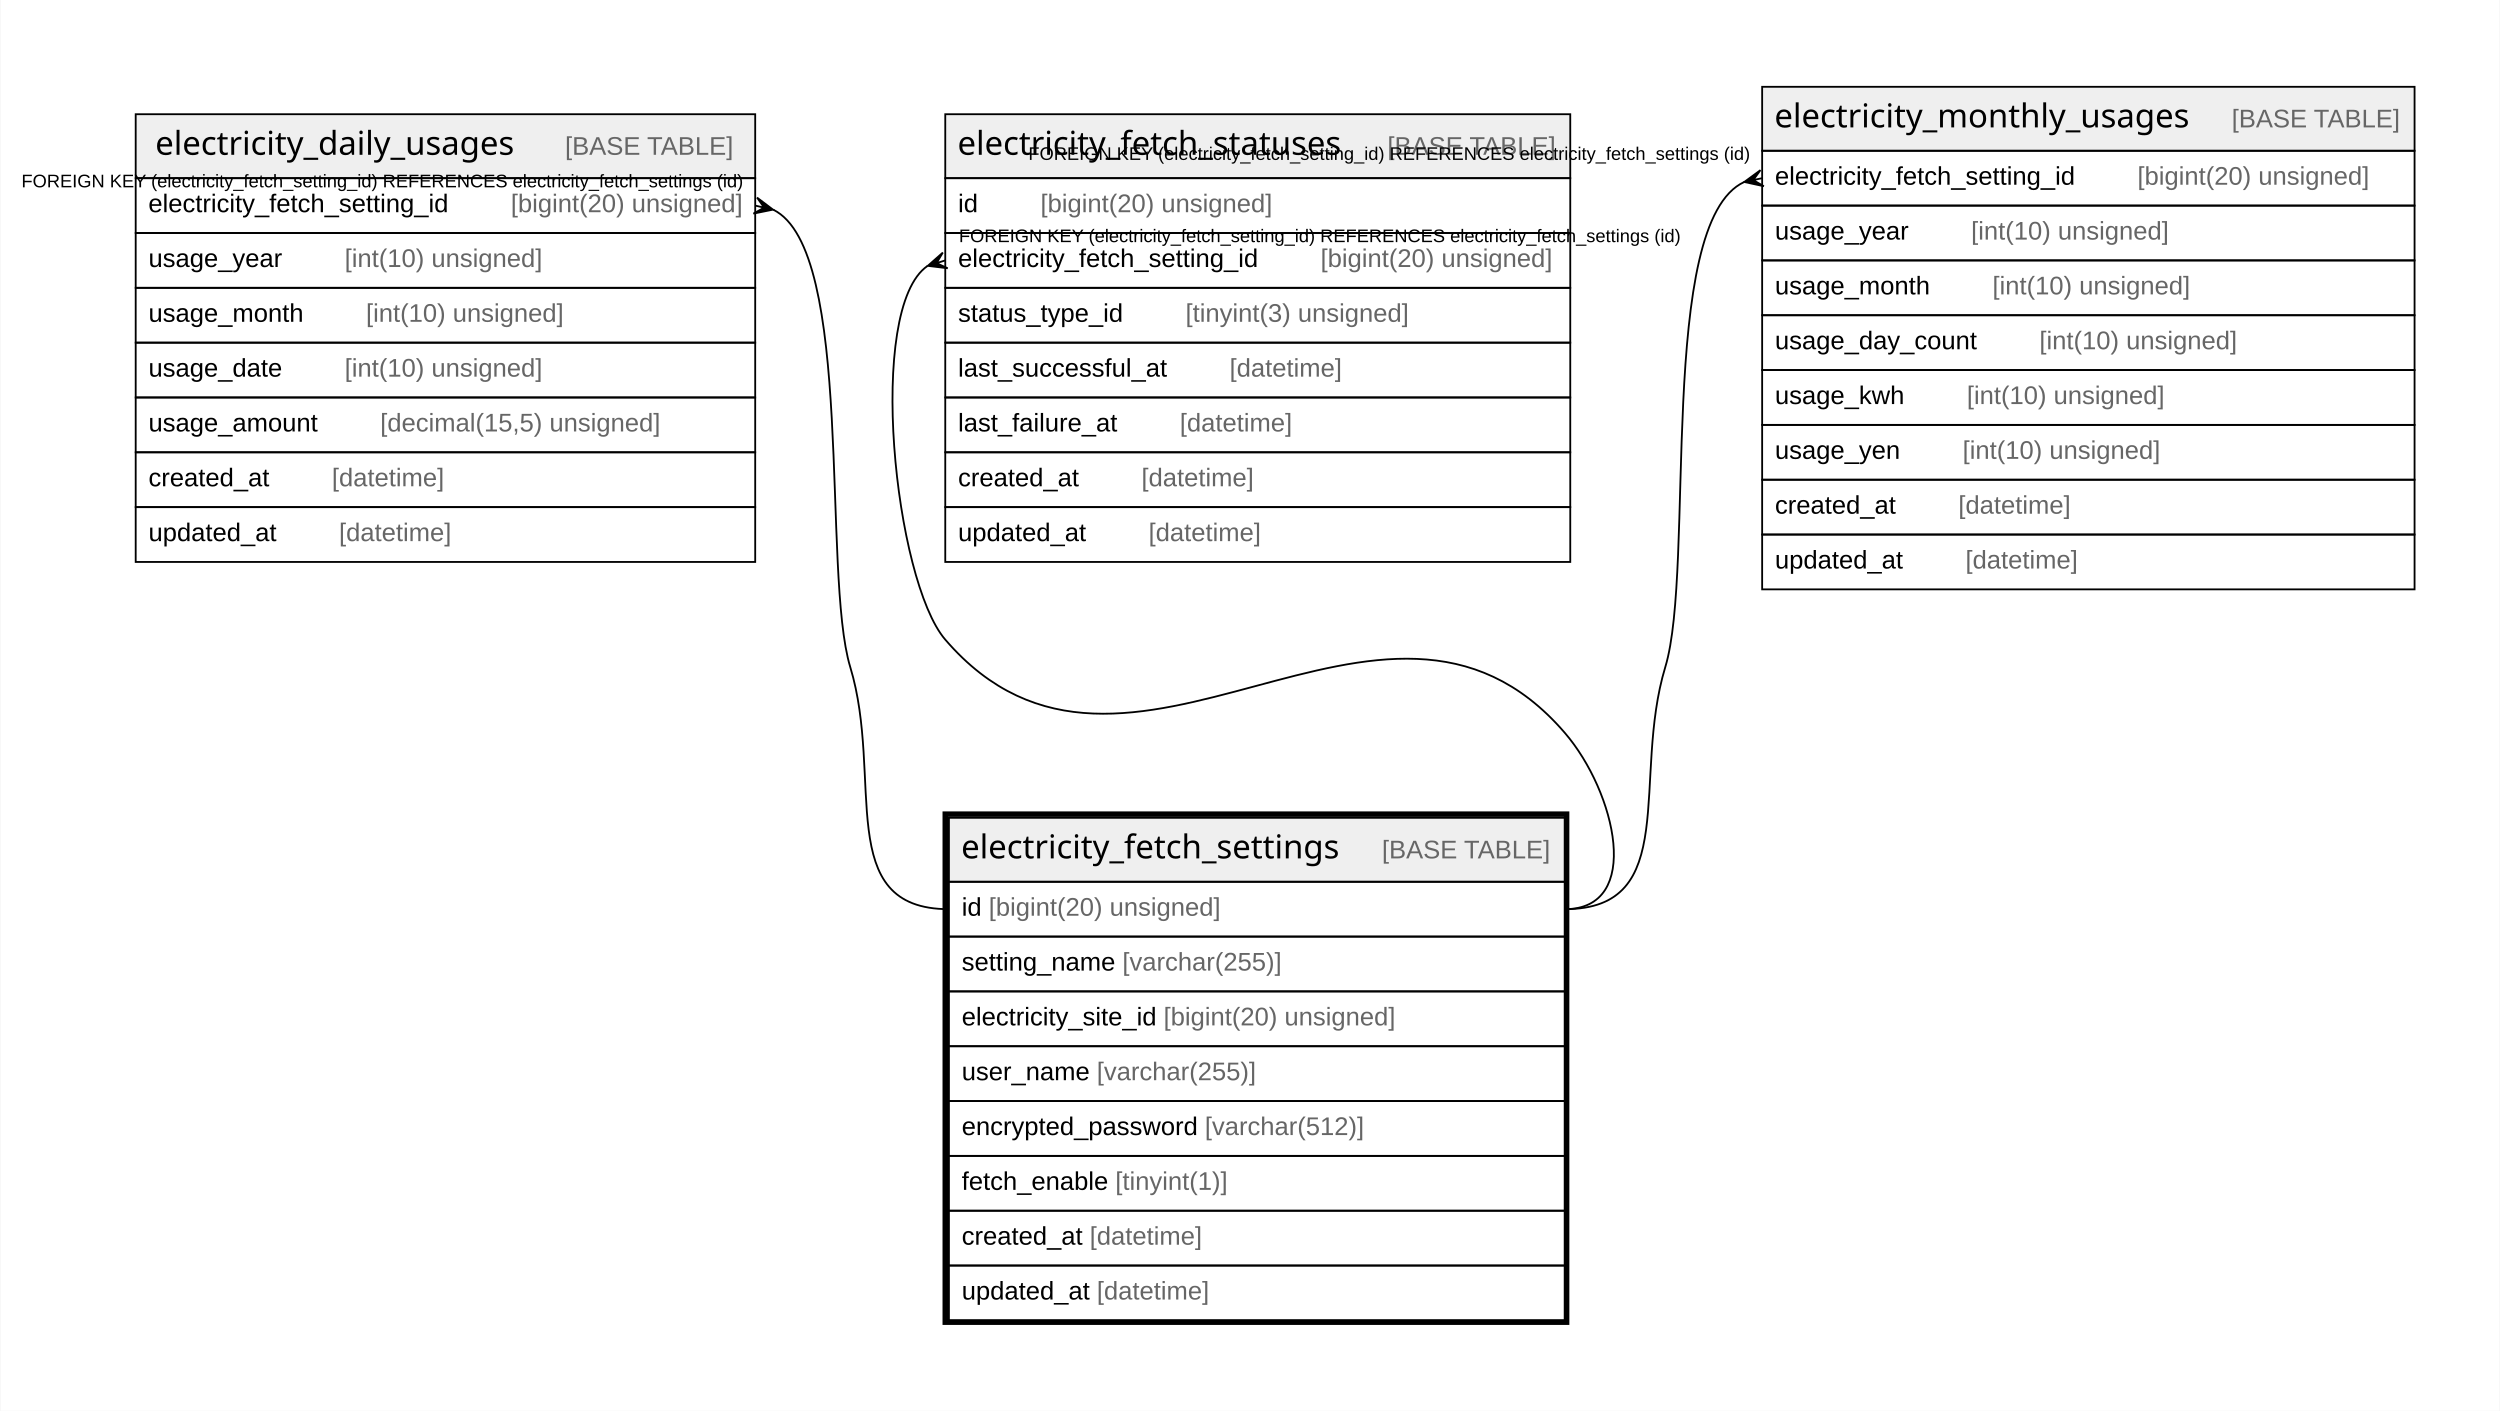
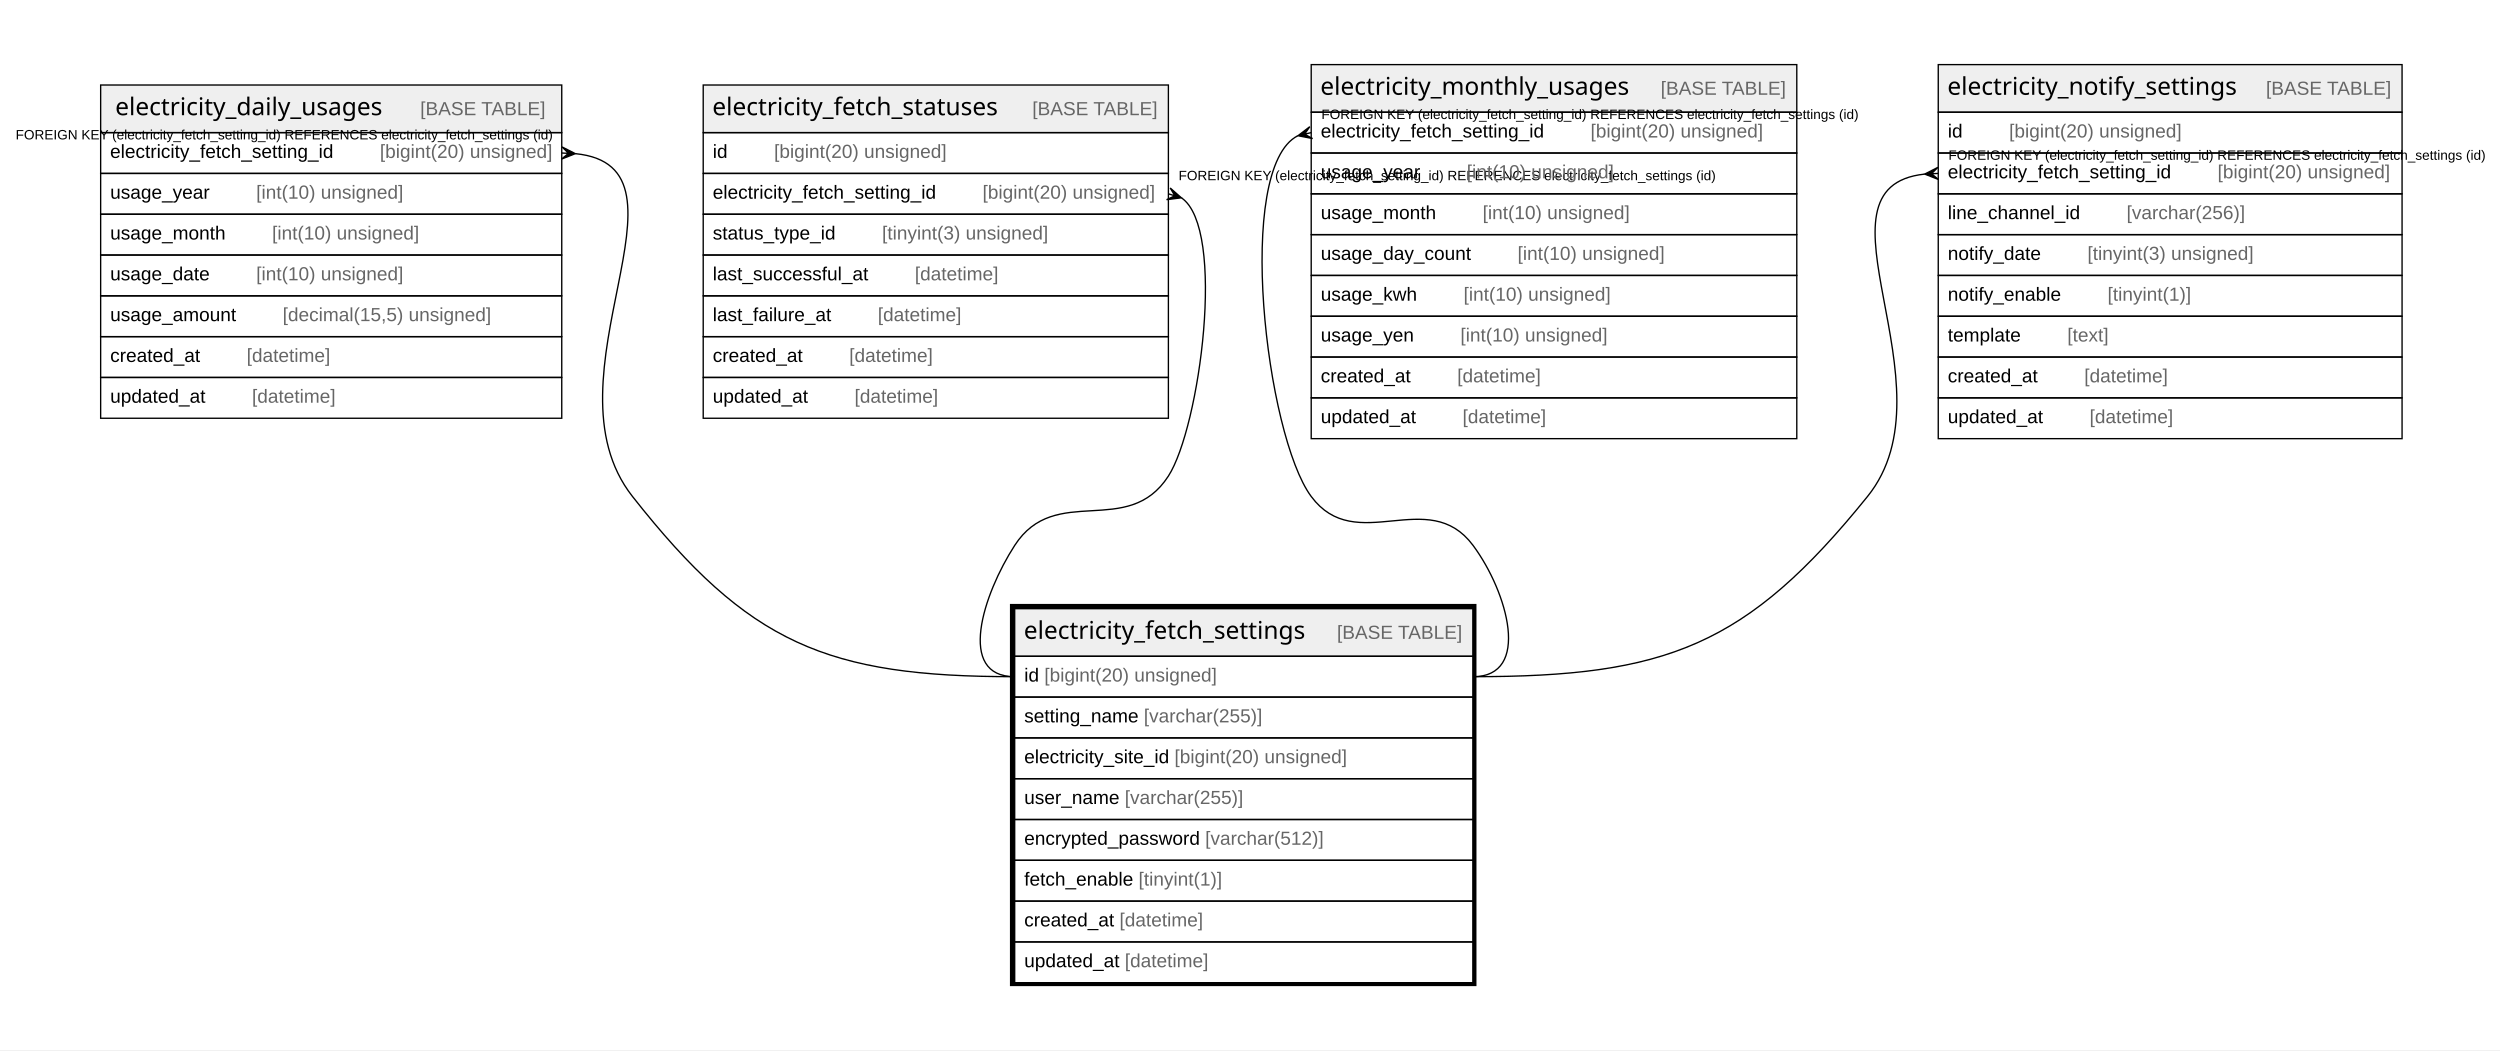
- <svg xmlns="http://www.w3.org/2000/svg" width="1368pt" height="772pt" viewBox="0.00 0.00 1367.50 772.00">
+ <svg xmlns="http://www.w3.org/2000/svg" width="1838pt" height="772pt" viewBox="0.00 0.00 1838.00 772.00">
  <g id="graph0" class="graph" transform="scale(1 1) rotate(0) translate(4 768)">
-     <polygon fill="#ffffff" stroke="transparent" points="-4,4 -4,-768 1363.5,-768 1363.5,4 -4,4" />
+     <polygon fill="#ffffff" stroke="transparent" points="-4,4 -4,-768 1834,-768 1834,4 -4,4" />
    <g id="node1" class="node">
-       <polygon fill="#efefef" stroke="transparent" points="515,-285.5 515,-320.5 852,-320.5 852,-285.5 515,-285.5" />
-       <polygon fill="none" stroke="#000000" points="515,-285.5 515,-320.5 852,-320.5 852,-285.5 515,-285.5" />
-       <text text-anchor="start" x="521.697" y="-298.3" font-family="Arial Bold" font-size="18.00" fill="#000000">electricity_fetch_settings</text>
-       <text text-anchor="start" x="717.735" y="-298.3" font-family="Arial" font-size="14.00" fill="#000000">    </text>
-       <text text-anchor="start" x="751.94" y="-298.3" font-family="Arial" font-size="14.00" fill="#666666">[BASE TABLE]</text>
-       <polygon fill="none" stroke="#000000" points="515,-255.5 515,-285.5 852,-285.5 852,-255.5 515,-255.5" />
-       <text text-anchor="start" x="522" y="-266.9" font-family="Arial" font-size="14.00" fill="#000000">id </text>
-       <text text-anchor="start" x="536.78" y="-266.9" font-family="Arial" font-size="14.00" fill="#666666">[bigint(20) unsigned]</text>
-       <polygon fill="none" stroke="#000000" points="515,-225.5 515,-255.5 852,-255.5 852,-225.5 515,-225.5" />
-       <text text-anchor="start" x="522" y="-236.9" font-family="Arial" font-size="14.00" fill="#000000">setting_name </text>
-       <text text-anchor="start" x="609.917" y="-236.9" font-family="Arial" font-size="14.00" fill="#666666">[varchar(255)]</text>
-       <polygon fill="none" stroke="#000000" points="515,-195.5 515,-225.5 852,-225.5 852,-195.5 515,-195.5" />
-       <text text-anchor="start" x="522" y="-206.9" font-family="Arial" font-size="14.00" fill="#000000">electricity_site_id </text>
-       <text text-anchor="start" x="632.452" y="-206.9" font-family="Arial" font-size="14.00" fill="#666666">[bigint(20) unsigned]</text>
-       <polygon fill="none" stroke="#000000" points="515,-165.5 515,-195.5 852,-195.5 852,-165.5 515,-165.5" />
-       <text text-anchor="start" x="522" y="-176.9" font-family="Arial" font-size="14.00" fill="#000000">user_name </text>
-       <text text-anchor="start" x="595.907" y="-176.9" font-family="Arial" font-size="14.00" fill="#666666">[varchar(255)]</text>
-       <polygon fill="none" stroke="#000000" points="515,-135.5 515,-165.5 852,-165.5 852,-135.5 515,-135.5" />
-       <text text-anchor="start" x="522" y="-146.9" font-family="Arial" font-size="14.00" fill="#000000">encrypted_password </text>
-       <text text-anchor="start" x="655.035" y="-146.9" font-family="Arial" font-size="14.00" fill="#666666">[varchar(512)]</text>
-       <polygon fill="none" stroke="#000000" points="515,-105.5 515,-135.5 852,-135.5 852,-105.5 515,-105.5" />
-       <text text-anchor="start" x="522" y="-116.9" font-family="Arial" font-size="14.00" fill="#000000">fetch_enable </text>
-       <text text-anchor="start" x="606.039" y="-116.9" font-family="Arial" font-size="14.00" fill="#666666">[tinyint(1)]</text>
-       <polygon fill="none" stroke="#000000" points="515,-75.5 515,-105.5 852,-105.5 852,-75.5 515,-75.5" />
-       <text text-anchor="start" x="522" y="-86.9" font-family="Arial" font-size="14.00" fill="#000000">created_at </text>
-       <text text-anchor="start" x="592.028" y="-86.9" font-family="Arial" font-size="14.00" fill="#666666">[datetime]</text>
-       <polygon fill="none" stroke="#000000" points="515,-45.5 515,-75.5 852,-75.5 852,-45.5 515,-45.5" />
-       <text text-anchor="start" x="522" y="-56.9" font-family="Arial" font-size="14.00" fill="#000000">updated_at </text>
-       <text text-anchor="start" x="595.933" y="-56.9" font-family="Arial" font-size="14.00" fill="#666666">[datetime]</text>
-       <polygon fill="none" stroke="#000000" stroke-width="3" points="513,-44.5 513,-322.5 853,-322.5 853,-44.5 513,-44.5" />
+       <polygon fill="#efefef" stroke="transparent" points="742,-285.5 742,-320.5 1079,-320.5 1079,-285.5 742,-285.5" />
+       <polygon fill="none" stroke="#000000" points="742,-285.5 742,-320.5 1079,-320.5 1079,-285.5 742,-285.5" />
+       <text text-anchor="start" x="748.697" y="-298.3" font-family="Arial Bold" font-size="18.00" fill="#000000">electricity_fetch_settings</text>
+       <text text-anchor="start" x="944.735" y="-298.3" font-family="Arial" font-size="14.00" fill="#000000">    </text>
+       <text text-anchor="start" x="978.94" y="-298.3" font-family="Arial" font-size="14.00" fill="#666666">[BASE TABLE]</text>
+       <polygon fill="none" stroke="#000000" points="742,-255.5 742,-285.5 1079,-285.5 1079,-255.5 742,-255.5" />
+       <text text-anchor="start" x="749" y="-266.9" font-family="Arial" font-size="14.00" fill="#000000">id </text>
+       <text text-anchor="start" x="763.78" y="-266.9" font-family="Arial" font-size="14.00" fill="#666666">[bigint(20) unsigned]</text>
+       <polygon fill="none" stroke="#000000" points="742,-225.5 742,-255.5 1079,-255.5 1079,-225.5 742,-225.5" />
+       <text text-anchor="start" x="749" y="-236.9" font-family="Arial" font-size="14.00" fill="#000000">setting_name </text>
+       <text text-anchor="start" x="836.917" y="-236.9" font-family="Arial" font-size="14.00" fill="#666666">[varchar(255)]</text>
+       <polygon fill="none" stroke="#000000" points="742,-195.5 742,-225.5 1079,-225.5 1079,-195.5 742,-195.5" />
+       <text text-anchor="start" x="749" y="-206.9" font-family="Arial" font-size="14.00" fill="#000000">electricity_site_id </text>
+       <text text-anchor="start" x="859.452" y="-206.9" font-family="Arial" font-size="14.00" fill="#666666">[bigint(20) unsigned]</text>
+       <polygon fill="none" stroke="#000000" points="742,-165.5 742,-195.5 1079,-195.5 1079,-165.5 742,-165.5" />
+       <text text-anchor="start" x="749" y="-176.9" font-family="Arial" font-size="14.00" fill="#000000">user_name </text>
+       <text text-anchor="start" x="822.907" y="-176.9" font-family="Arial" font-size="14.00" fill="#666666">[varchar(255)]</text>
+       <polygon fill="none" stroke="#000000" points="742,-135.5 742,-165.5 1079,-165.5 1079,-135.5 742,-135.5" />
+       <text text-anchor="start" x="749" y="-146.9" font-family="Arial" font-size="14.00" fill="#000000">encrypted_password </text>
+       <text text-anchor="start" x="882.035" y="-146.9" font-family="Arial" font-size="14.00" fill="#666666">[varchar(512)]</text>
+       <polygon fill="none" stroke="#000000" points="742,-105.5 742,-135.5 1079,-135.5 1079,-105.5 742,-105.5" />
+       <text text-anchor="start" x="749" y="-116.9" font-family="Arial" font-size="14.00" fill="#000000">fetch_enable </text>
+       <text text-anchor="start" x="833.039" y="-116.9" font-family="Arial" font-size="14.00" fill="#666666">[tinyint(1)]</text>
+       <polygon fill="none" stroke="#000000" points="742,-75.5 742,-105.5 1079,-105.5 1079,-75.5 742,-75.5" />
+       <text text-anchor="start" x="749" y="-86.9" font-family="Arial" font-size="14.00" fill="#000000">created_at </text>
+       <text text-anchor="start" x="819.028" y="-86.9" font-family="Arial" font-size="14.00" fill="#666666">[datetime]</text>
+       <polygon fill="none" stroke="#000000" points="742,-45.5 742,-75.5 1079,-75.5 1079,-45.5 742,-45.5" />
+       <text text-anchor="start" x="749" y="-56.9" font-family="Arial" font-size="14.00" fill="#000000">updated_at </text>
+       <text text-anchor="start" x="822.933" y="-56.9" font-family="Arial" font-size="14.00" fill="#666666">[datetime]</text>
+       <polygon fill="none" stroke="#000000" stroke-width="3" points="740,-44.5 740,-322.5 1080,-322.5 1080,-44.5 740,-44.5" />
    </g>
    <g id="node2" class="node">
      <polygon fill="#efefef" stroke="transparent" points="70,-670.5 70,-705.5 409,-705.5 409,-670.5 70,-670.5" />
      <polygon fill="none" stroke="#000000" points="70,-670.5 70,-705.5 409,-705.5 409,-670.5 70,-670.5" />
      <text text-anchor="start" x="80.701" y="-683.3" font-family="Arial Bold" font-size="18.00" fill="#000000">electricity_daily_usages</text>
      <text text-anchor="start" x="270.731" y="-683.3" font-family="Arial" font-size="14.00" fill="#000000">    </text>
      <text text-anchor="start" x="304.936" y="-683.3" font-family="Arial" font-size="14.00" fill="#666666">[BASE TABLE]</text>
      <polygon fill="none" stroke="#000000" points="70,-640.5 70,-670.5 409,-670.5 409,-640.5 70,-640.5" />
      <text text-anchor="start" x="76.919" y="-651.9" font-family="Arial" font-size="14.00" fill="#000000">electricity_fetch_setting_id    </text>
      <text text-anchor="start" x="275.269" y="-651.9" font-family="Arial" font-size="14.00" fill="#666666">[bigint(20) unsigned]</text>
      <polygon fill="none" stroke="#000000" points="70,-610.5 70,-640.5 409,-640.5 409,-610.5 70,-610.5" />
      <text text-anchor="start" x="77" y="-621.9" font-family="Arial" font-size="14.00" fill="#000000">usage_year    </text>
      <text text-anchor="start" x="184.344" y="-621.9" font-family="Arial" font-size="14.00" fill="#666666">[int(10) unsigned]</text>
      <polygon fill="none" stroke="#000000" points="70,-580.5 70,-610.5 409,-610.5 409,-580.5 70,-580.5" />
      <text text-anchor="start" x="77" y="-591.9" font-family="Arial" font-size="14.00" fill="#000000">usage_month    </text>
      <text text-anchor="start" x="196.017" y="-591.9" font-family="Arial" font-size="14.00" fill="#666666">[int(10) unsigned]</text>
      <polygon fill="none" stroke="#000000" points="70,-550.5 70,-580.5 409,-580.5 409,-550.5 70,-550.5" />
      <text text-anchor="start" x="77" y="-561.9" font-family="Arial" font-size="14.00" fill="#000000">usage_date    </text>
      <text text-anchor="start" x="184.356" y="-561.9" font-family="Arial" font-size="14.00" fill="#666666">[int(10) unsigned]</text>
      <polygon fill="none" stroke="#000000" points="70,-520.5 70,-550.5 409,-550.5 409,-520.5 70,-520.5" />
      <text text-anchor="start" x="77" y="-531.9" font-family="Arial" font-size="14.00" fill="#000000">usage_amount    </text>
      <text text-anchor="start" x="203.799" y="-531.9" font-family="Arial" font-size="14.00" fill="#666666">[decimal(15,5) unsigned]</text>
      <polygon fill="none" stroke="#000000" points="70,-490.5 70,-520.5 409,-520.5 409,-490.5 70,-490.5" />
      <text text-anchor="start" x="77" y="-501.9" font-family="Arial" font-size="14.00" fill="#000000">created_at    </text>
      <text text-anchor="start" x="177.342" y="-501.9" font-family="Arial" font-size="14.00" fill="#666666">[datetime]</text>
      <polygon fill="none" stroke="#000000" points="70,-460.5 70,-490.5 409,-490.5 409,-460.5 70,-460.5" />
      <text text-anchor="start" x="77" y="-471.9" font-family="Arial" font-size="14.00" fill="#000000">updated_at    </text>
      <text text-anchor="start" x="181.247" y="-471.9" font-family="Arial" font-size="14.00" fill="#666666">[datetime]</text>
    </g>
    <g id="edge1" class="edge">
-       <path fill="none" stroke="#000000" d="M418.842,-653.266C463.696,-631.347 445.382,-454.387 461,-403 479.492,-342.156 451.408,-270.5 515,-270.5" />
-       <polygon fill="#000000" stroke="#000000" points="418.752,-653.287 408.004,-651.112 413.876,-654.393 409,-655.5 409,-655.5 409,-655.5 413.876,-654.393 409.996,-659.888 418.752,-653.287 418.752,-653.287" />
+       <path fill="none" stroke="#000000" d="M419.029,-655.031C515.438,-645.417 392.365,-490.233 461,-403 546.38,-294.485 603.923,-270.5 742,-270.5" />
+       <polygon fill="#000000" stroke="#000000" points="418.989,-655.033 408.79,-651.005 413.995,-655.266 409,-655.5 409,-655.5 409,-655.5 413.995,-655.266 409.21,-659.995 418.989,-655.033 418.989,-655.033" />
      <text text-anchor="start" x="7.482" y="-665.5" font-family="Arial" font-size="10.00" fill="#000000">FOREIGN KEY (electricity_fetch_setting_id) REFERENCES electricity_fetch_settings (id)</text>
    </g>
    <g id="node3" class="node">
      <polygon fill="#efefef" stroke="transparent" points="513,-670.5 513,-705.5 855,-705.5 855,-670.5 513,-670.5" />
      <polygon fill="none" stroke="#000000" points="513,-670.5 513,-705.5 855,-705.5 855,-670.5 513,-670.5" />
      <text text-anchor="start" x="519.694" y="-683.3" font-family="Arial Bold" font-size="18.00" fill="#000000">electricity_fetch_statuses</text>
      <text text-anchor="start" x="720.738" y="-683.3" font-family="Arial" font-size="14.00" fill="#000000">    </text>
      <text text-anchor="start" x="754.943" y="-683.3" font-family="Arial" font-size="14.00" fill="#666666">[BASE TABLE]</text>
      <polygon fill="none" stroke="#000000" points="513,-640.5 513,-670.5 855,-670.5 855,-640.5 513,-640.5" />
      <text text-anchor="start" x="520" y="-651.9" font-family="Arial" font-size="14.00" fill="#000000">id    </text>
      <text text-anchor="start" x="565.094" y="-651.9" font-family="Arial" font-size="14.00" fill="#666666">[bigint(20) unsigned]</text>
      <polygon fill="none" stroke="#000000" points="513,-610.5 513,-640.5 855,-640.5 855,-610.5 513,-610.5" />
      <text text-anchor="start" x="520" y="-621.9" font-family="Arial" font-size="14.00" fill="#000000">electricity_fetch_setting_id    </text>
      <text text-anchor="start" x="718.351" y="-621.9" font-family="Arial" font-size="14.00" fill="#666666">[bigint(20) unsigned]</text>
      <polygon fill="none" stroke="#000000" points="513,-580.5 513,-610.5 855,-610.5 855,-580.5 513,-580.5" />
      <text text-anchor="start" x="520" y="-591.9" font-family="Arial" font-size="14.00" fill="#000000">status_type_id    </text>
      <text text-anchor="start" x="644.461" y="-591.9" font-family="Arial" font-size="14.00" fill="#666666">[tinyint(3) unsigned]</text>
      <polygon fill="none" stroke="#000000" points="513,-550.5 513,-580.5 855,-580.5 855,-550.5 513,-550.5" />
      <text text-anchor="start" x="520" y="-561.9" font-family="Arial" font-size="14.00" fill="#000000">last_successful_at    </text>
      <text text-anchor="start" x="668.568" y="-561.9" font-family="Arial" font-size="14.00" fill="#666666">[datetime]</text>
      <polygon fill="none" stroke="#000000" points="513,-520.5 513,-550.5 855,-550.5 855,-520.5 513,-520.5" />
      <text text-anchor="start" x="520" y="-531.9" font-family="Arial" font-size="14.00" fill="#000000">last_failure_at    </text>
      <text text-anchor="start" x="641.335" y="-531.9" font-family="Arial" font-size="14.00" fill="#666666">[datetime]</text>
      <polygon fill="none" stroke="#000000" points="513,-490.5 513,-520.5 855,-520.5 855,-490.5 513,-490.5" />
      <text text-anchor="start" x="520" y="-501.9" font-family="Arial" font-size="14.00" fill="#000000">created_at    </text>
      <text text-anchor="start" x="620.342" y="-501.9" font-family="Arial" font-size="14.00" fill="#666666">[datetime]</text>
      <polygon fill="none" stroke="#000000" points="513,-460.5 513,-490.5 855,-490.5 855,-460.5 513,-460.5" />
      <text text-anchor="start" x="520" y="-471.9" font-family="Arial" font-size="14.00" fill="#000000">updated_at    </text>
      <text text-anchor="start" x="624.247" y="-471.9" font-family="Arial" font-size="14.00" fill="#666666">[datetime]</text>
    </g>
    <g id="edge2" class="edge">
-       <path fill="none" stroke="#000000" d="M503.308,-622.488C469.479,-599.378 485.268,-450.216 513,-418 612.4,-302.528 752.6,-482.472 852,-367 879.98,-334.495 894.889,-270.5 852,-270.5" />
-       <polygon fill="#000000" stroke="#000000" points="503.45,-622.533 511.665,-629.797 508.225,-624.016 513,-625.5 513,-625.5 513,-625.5 508.225,-624.016 514.335,-621.203 503.45,-622.533 503.45,-622.533" />
-       <text text-anchor="start" x="520.482" y="-635.5" font-family="Arial" font-size="10.00" fill="#000000">FOREIGN KEY (electricity_fetch_setting_id) REFERENCES electricity_fetch_settings (id)</text>
+       <path fill="none" stroke="#000000" d="M864.607,-622.552C897.791,-599.924 878.061,-453.709 855,-418 825.108,-371.713 771.892,-413.287 742,-367 718.732,-330.971 699.111,-270.5 742,-270.5" />
+       <polygon fill="#000000" stroke="#000000" points="864.56,-622.567 853.68,-621.198 859.78,-624.033 855,-625.5 855,-625.5 855,-625.5 859.78,-624.033 856.32,-629.802 864.56,-622.567 864.56,-622.567" />
+       <text text-anchor="start" x="862.482" y="-635.5" font-family="Arial" font-size="10.00" fill="#000000">FOREIGN KEY (electricity_fetch_setting_id) REFERENCES electricity_fetch_settings (id)</text>
    </g>
    <g id="node4" class="node">
      <polygon fill="#efefef" stroke="transparent" points="960,-685.5 960,-720.5 1317,-720.5 1317,-685.5 960,-685.5" />
      <polygon fill="none" stroke="#000000" points="960,-685.5 960,-720.5 1317,-720.5 1317,-685.5 960,-685.5" />
      <text text-anchor="start" x="966.698" y="-698.3" font-family="Arial Bold" font-size="18.00" fill="#000000">electricity_monthly_usages</text>
      <text text-anchor="start" x="1182.734" y="-698.3" font-family="Arial" font-size="14.00" fill="#000000">    </text>
      <text text-anchor="start" x="1216.939" y="-698.3" font-family="Arial" font-size="14.00" fill="#666666">[BASE TABLE]</text>
      <polygon fill="none" stroke="#000000" points="960,-655.5 960,-685.5 1317,-685.5 1317,-655.5 960,-655.5" />
      <text text-anchor="start" x="967" y="-666.9" font-family="Arial" font-size="14.00" fill="#000000">electricity_fetch_setting_id    </text>
      <text text-anchor="start" x="1165.351" y="-666.9" font-family="Arial" font-size="14.00" fill="#666666">[bigint(20) unsigned]</text>
      <polygon fill="none" stroke="#000000" points="960,-625.5 960,-655.5 1317,-655.5 1317,-625.5 960,-625.5" />
      <text text-anchor="start" x="967" y="-636.9" font-family="Arial" font-size="14.00" fill="#000000">usage_year    </text>
      <text text-anchor="start" x="1074.344" y="-636.9" font-family="Arial" font-size="14.00" fill="#666666">[int(10) unsigned]</text>
      <polygon fill="none" stroke="#000000" points="960,-595.5 960,-625.5 1317,-625.5 1317,-595.5 960,-595.5" />
      <text text-anchor="start" x="967" y="-606.9" font-family="Arial" font-size="14.00" fill="#000000">usage_month    </text>
      <text text-anchor="start" x="1086.017" y="-606.9" font-family="Arial" font-size="14.00" fill="#666666">[int(10) unsigned]</text>
      <polygon fill="none" stroke="#000000" points="960,-565.5 960,-595.5 1317,-595.5 1317,-565.5 960,-565.5" />
      <text text-anchor="start" x="967" y="-576.9" font-family="Arial" font-size="14.00" fill="#000000">usage_day_count    </text>
      <text text-anchor="start" x="1111.704" y="-576.9" font-family="Arial" font-size="14.00" fill="#666666">[int(10) unsigned]</text>
      <polygon fill="none" stroke="#000000" points="960,-535.5 960,-565.5 1317,-565.5 1317,-535.5 960,-535.5" />
      <text text-anchor="start" x="967" y="-546.9" font-family="Arial" font-size="14.00" fill="#000000">usage_kwh    </text>
      <text text-anchor="start" x="1072.007" y="-546.9" font-family="Arial" font-size="14.00" fill="#666666">[int(10) unsigned]</text>
      <polygon fill="none" stroke="#000000" points="960,-505.5 960,-535.5 1317,-535.5 1317,-505.5 960,-505.5" />
      <text text-anchor="start" x="967" y="-516.9" font-family="Arial" font-size="14.00" fill="#000000">usage_yen    </text>
      <text text-anchor="start" x="1069.683" y="-516.9" font-family="Arial" font-size="14.00" fill="#666666">[int(10) unsigned]</text>
      <polygon fill="none" stroke="#000000" points="960,-475.5 960,-505.5 1317,-505.5 1317,-475.5 960,-475.5" />
      <text text-anchor="start" x="967" y="-486.9" font-family="Arial" font-size="14.00" fill="#000000">created_at    </text>
      <text text-anchor="start" x="1067.342" y="-486.9" font-family="Arial" font-size="14.00" fill="#666666">[datetime]</text>
      <polygon fill="none" stroke="#000000" points="960,-445.5 960,-475.5 1317,-475.5 1317,-445.5 960,-445.5" />
      <text text-anchor="start" x="967" y="-456.9" font-family="Arial" font-size="14.00" fill="#000000">updated_at    </text>
      <text text-anchor="start" x="1071.247" y="-456.9" font-family="Arial" font-size="14.00" fill="#666666">[datetime]</text>
    </g>
    <g id="edge3" class="edge">
-       <path fill="none" stroke="#000000" d="M950.205,-668.415C902.205,-646.468 923.561,-457.593 907,-403 888.491,-341.985 915.761,-270.5 852,-270.5" />
-       <polygon fill="#000000" stroke="#000000" points="950.219,-668.418 959.063,-674.901 955.11,-669.459 960,-670.5 960,-670.5 960,-670.5 955.11,-669.459 960.937,-666.099 950.219,-668.418 950.219,-668.418" />
-       <text text-anchor="start" x="558.482" y="-680.5" font-family="Arial" font-size="10.00" fill="#000000">FOREIGN KEY (electricity_fetch_setting_id) REFERENCES electricity_fetch_settings (id)</text>
+       <path fill="none" stroke="#000000" d="M950.104,-668.17C903.505,-644.518 926.716,-447.843 960,-403 992.933,-358.63 1046.067,-411.37 1079,-367 1104.562,-332.561 1121.889,-270.5 1079,-270.5" />
+       <polygon fill="#000000" stroke="#000000" points="950.266,-668.208 958.969,-674.88 955.133,-669.354 960,-670.5 960,-670.5 960,-670.5 955.133,-669.354 961.031,-666.12 950.266,-668.208 950.266,-668.208" />
+       <text text-anchor="start" x="967.482" y="-680.5" font-family="Arial" font-size="10.00" fill="#000000">FOREIGN KEY (electricity_fetch_setting_id) REFERENCES electricity_fetch_settings (id)</text>
+     </g>
+     <g id="node5" class="node">
+       <polygon fill="#efefef" stroke="transparent" points="1421,-685.5 1421,-720.5 1762,-720.5 1762,-685.5 1421,-685.5" />
+       <polygon fill="none" stroke="#000000" points="1421,-685.5 1421,-720.5 1762,-720.5 1762,-685.5 1421,-685.5" />
+       <text text-anchor="start" x="1427.7" y="-698.3" font-family="Arial Bold" font-size="18.00" fill="#000000">electricity_notify_settings</text>
+       <text text-anchor="start" x="1627.732" y="-698.3" font-family="Arial" font-size="14.00" fill="#000000">    </text>
+       <text text-anchor="start" x="1661.937" y="-698.3" font-family="Arial" font-size="14.00" fill="#666666">[BASE TABLE]</text>
+       <polygon fill="none" stroke="#000000" points="1421,-655.5 1421,-685.5 1762,-685.5 1762,-655.5 1421,-655.5" />
+       <text text-anchor="start" x="1428" y="-666.9" font-family="Arial" font-size="14.00" fill="#000000">id    </text>
+       <text text-anchor="start" x="1473.094" y="-666.9" font-family="Arial" font-size="14.00" fill="#666666">[bigint(20) unsigned]</text>
+       <polygon fill="none" stroke="#000000" points="1421,-625.5 1421,-655.5 1762,-655.5 1762,-625.5 1421,-625.5" />
+       <text text-anchor="start" x="1428" y="-636.9" font-family="Arial" font-size="14.00" fill="#000000">electricity_fetch_setting_id    </text>
+       <text text-anchor="start" x="1626.351" y="-636.9" font-family="Arial" font-size="14.00" fill="#666666">[bigint(20) unsigned]</text>
+       <polygon fill="none" stroke="#000000" points="1421,-595.5 1421,-625.5 1762,-625.5 1762,-595.5 1421,-595.5" />
+       <text text-anchor="start" x="1428" y="-606.9" font-family="Arial" font-size="14.00" fill="#000000">line_channel_id    </text>
+       <text text-anchor="start" x="1559.457" y="-606.9" font-family="Arial" font-size="14.00" fill="#666666">[varchar(256)]</text>
+       <polygon fill="none" stroke="#000000" points="1421,-565.5 1421,-595.5 1762,-595.5 1762,-565.5 1421,-565.5" />
+       <text text-anchor="start" x="1428" y="-576.9" font-family="Arial" font-size="14.00" fill="#000000">notify_date    </text>
+       <text text-anchor="start" x="1530.679" y="-576.9" font-family="Arial" font-size="14.00" fill="#666666">[tinyint(3) unsigned]</text>
+       <polygon fill="none" stroke="#000000" points="1421,-535.5 1421,-565.5 1762,-565.5 1762,-535.5 1421,-535.5" />
+       <text text-anchor="start" x="1428" y="-546.9" font-family="Arial" font-size="14.00" fill="#000000">notify_enable    </text>
+       <text text-anchor="start" x="1545.46" y="-546.9" font-family="Arial" font-size="14.00" fill="#666666">[tinyint(1)]</text>
+       <polygon fill="none" stroke="#000000" points="1421,-505.5 1421,-535.5 1762,-535.5 1762,-505.5 1421,-505.5" />
+       <text text-anchor="start" x="1428" y="-516.9" font-family="Arial" font-size="14.00" fill="#000000">template    </text>
+       <text text-anchor="start" x="1515.884" y="-516.9" font-family="Arial" font-size="14.00" fill="#666666">[text]</text>
+       <polygon fill="none" stroke="#000000" points="1421,-475.5 1421,-505.5 1762,-505.5 1762,-475.5 1421,-475.5" />
+       <text text-anchor="start" x="1428" y="-486.9" font-family="Arial" font-size="14.00" fill="#000000">created_at    </text>
+       <text text-anchor="start" x="1528.342" y="-486.9" font-family="Arial" font-size="14.00" fill="#666666">[datetime]</text>
+       <polygon fill="none" stroke="#000000" points="1421,-445.5 1421,-475.5 1762,-475.5 1762,-445.5 1421,-445.5" />
+       <text text-anchor="start" x="1428" y="-456.9" font-family="Arial" font-size="14.00" fill="#000000">updated_at    </text>
+       <text text-anchor="start" x="1532.247" y="-456.9" font-family="Arial" font-size="14.00" fill="#666666">[datetime]</text>
+     </g>
+     <g id="edge4" class="edge">
+       <path fill="none" stroke="#000000" d="M1410.988,-640.001C1320.961,-630.389 1434.598,-484.305 1369,-403 1280.02,-292.715 1220.705,-270.5 1079,-270.5" />
+       <polygon fill="#000000" stroke="#000000" points="1411.012,-640.002 1420.776,-644.994 1416.006,-640.251 1421,-640.5 1421,-640.5 1421,-640.5 1416.006,-640.251 1421.224,-636.006 1411.012,-640.002 1411.012,-640.002" />
+       <text text-anchor="start" x="1428.482" y="-650.5" font-family="Arial" font-size="10.00" fill="#000000">FOREIGN KEY (electricity_fetch_setting_id) REFERENCES electricity_fetch_settings (id)</text>
    </g>
  </g>
</svg>
